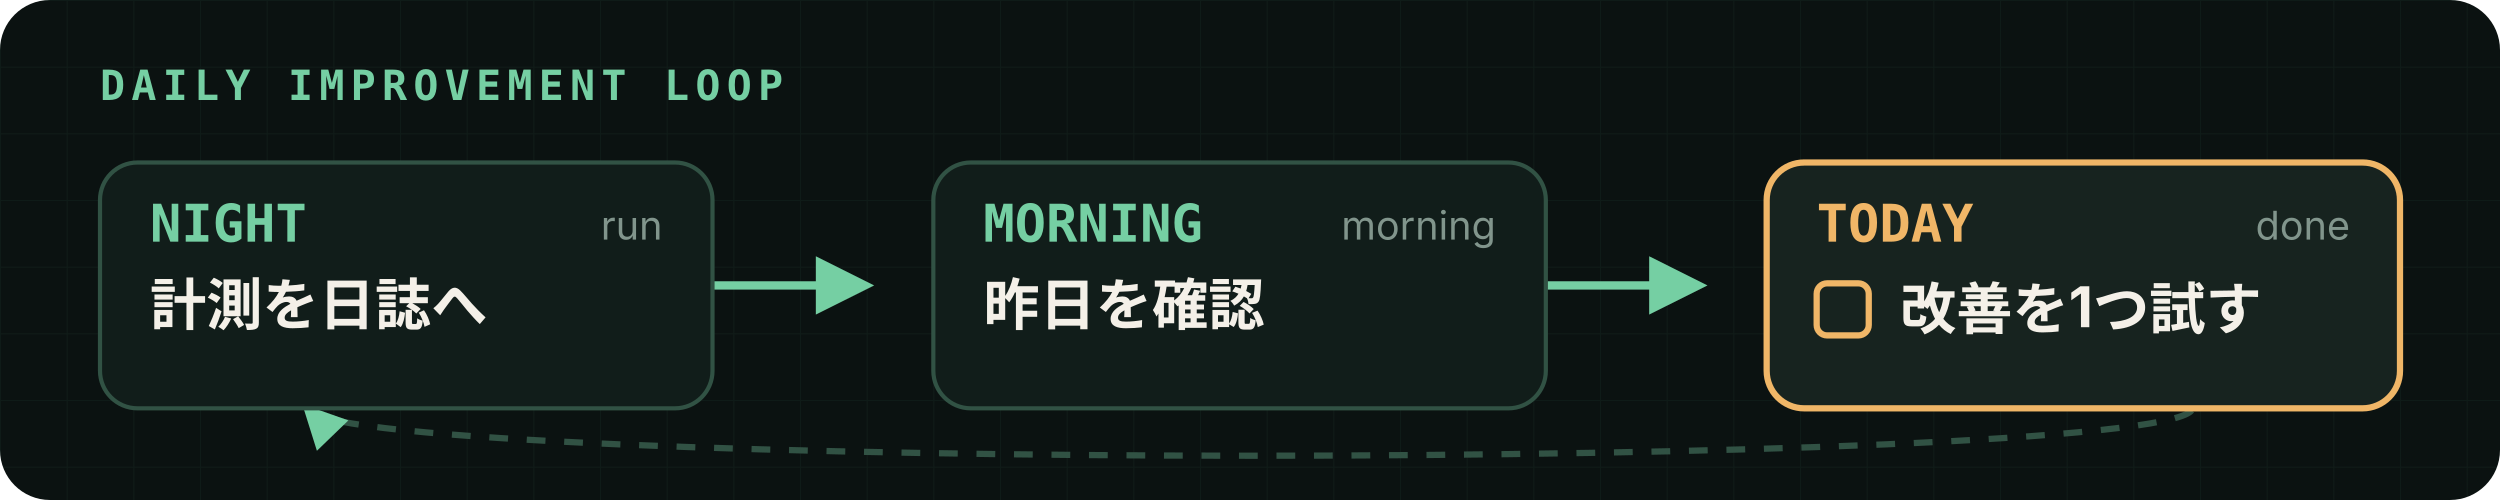
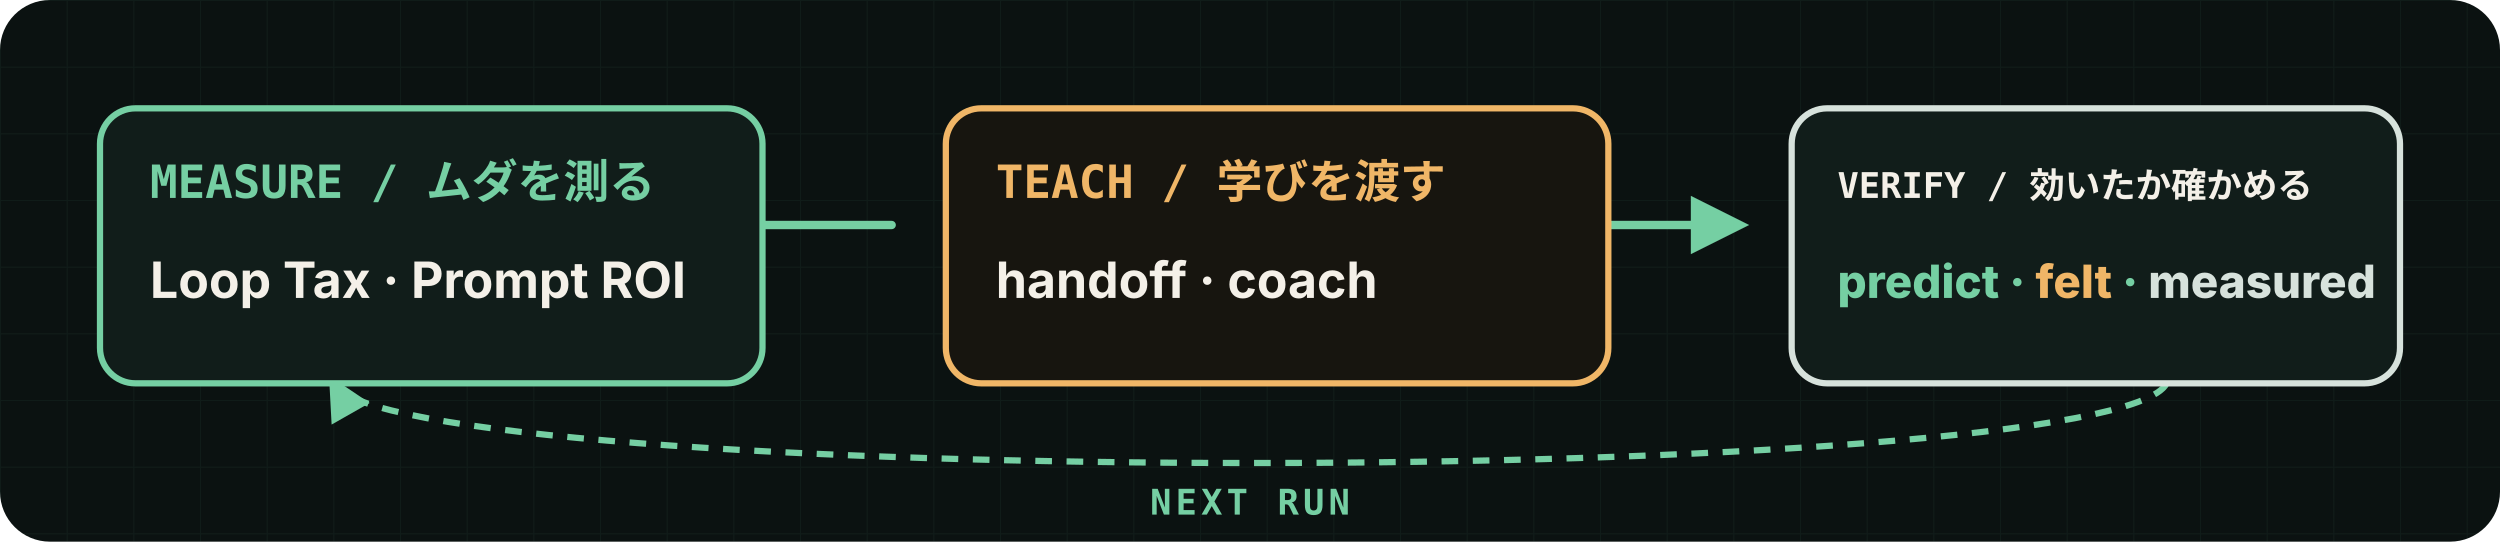
- <svg xmlns="http://www.w3.org/2000/svg" width="1200" height="240" viewBox="0 0 1200 240" role="img" aria-labelledby="title desc">
+ <svg xmlns="http://www.w3.org/2000/svg" width="1200" height="260" viewBox="0 0 1200 260" role="img" aria-labelledby="title desc">
  <defs>
    <pattern id="grid" width="32" height="32" patternUnits="userSpaceOnUse">
-       <path d="M32 0H0V32" fill="none" stroke="#75CFA3" stroke-opacity=".05" stroke-width="1" />
+       <path d="M32 0H0V32" fill="none" stroke="#75CFA3" stroke-opacity=".055" />
    </pattern>
    <marker id="arrow" viewBox="0 0 10 10" refX="8" refY="5" markerWidth="7" markerHeight="7" orient="auto">
      <path d="M0 0L10 5L0 10Z" fill="#75CFA3" />
    </marker>
  </defs>
-   <rect width="1200" height="240" rx="24" fill="#0B1211" />
-   <rect width="1200" height="240" rx="24" fill="url(#grid)" />
-   <text x="48" y="48" fill="#75CFA3" font-family="ui-monospace, SFMono-Regular, Menlo, Consolas, monospace" font-size="20" font-weight="700" letter-spacing="3">DAILY IMPROVEMENT LOOP</text>
-   <path d="M342 137H414" stroke="#75CFA3" stroke-width="4" stroke-linecap="round" marker-end="url(#arrow)" />
-   <path d="M742 137H814" stroke="#75CFA3" stroke-width="4" stroke-linecap="round" marker-end="url(#arrow)" />
-   <path d="M1052 197C1028 226 176 226 148 197" fill="none" stroke="#315244" stroke-width="3" stroke-dasharray="9 9" marker-end="url(#arrow)" />
-   <g font-family="-apple-system, BlinkMacSystemFont, 'Segoe UI', 'PingFang SC', 'Yu Gothic UI', sans-serif">
-     <g transform="translate(48 78)">
-       <rect width="294" height="118" rx="18" fill="#111D1A" stroke="#315244" stroke-width="2" />
-       <text x="24" y="38" fill="#75CFA3" font-family="ui-monospace, SFMono-Regular, Menlo, Consolas, monospace" font-size="25" font-weight="800">NIGHT</text>
-       <text x="24" y="78" fill="#F4F0E8" font-size="27" font-weight="720">計測を日誌へ</text>
-       <text x="270" y="37" text-anchor="end" fill="#81958C" font-size="19">run</text>
+   <rect width="1200" height="260" rx="24" fill="#0B1211" />
+   <rect width="1200" height="260" rx="24" fill="url(#grid)" />
+   <g font-family="-apple-system, BlinkMacSystemFont, 'Segoe UI', 'Yu Gothic UI', sans-serif">
+     <path d="M366 108H428M772 108H834" stroke="#75CFA3" stroke-width="4" stroke-linecap="round" marker-end="url(#arrow)" />
+     <path d="M1040 184C1014 235 189 235 160 184" fill="none" stroke="#75CFA3" stroke-width="3" stroke-dasharray="8 7" marker-end="url(#arrow)" />
+     <text x="600" y="247" text-anchor="middle" fill="#75CFA3" font-family="ui-monospace, Consolas, monospace" font-size="17" font-weight="800" letter-spacing="2">NEXT RUN</text>
+     <g transform="translate(48 52)">
+       <rect width="318" height="132" rx="17" fill="#111D1A" stroke="#75CFA3" stroke-width="3" />
+       <text x="24" y="43" fill="#75CFA3" font-family="ui-monospace, Consolas, monospace" font-size="22" font-weight="800">MEASURE / ムダを測る</text>
+       <text x="24" y="91" fill="#F4F0E8" font-size="24" font-weight="700">Loop Tax · Prompt ROI</text>
    </g>
-     <g transform="translate(448 78)">
-       <rect width="294" height="118" rx="18" fill="#111D1A" stroke="#315244" stroke-width="2" />
-       <text x="24" y="38" fill="#75CFA3" font-family="ui-monospace, SFMono-Regular, Menlo, Consolas, monospace" font-size="25" font-weight="800">MORNING</text>
-       <text x="24" y="78" fill="#F4F0E8" font-size="27" font-weight="720">昨日を確認</text>
-       <text x="270" y="37" text-anchor="end" fill="#81958C" font-size="19">morning</text>
+     <g transform="translate(454 52)">
+       <rect width="318" height="132" rx="17" fill="#17150F" stroke="#F0B667" stroke-width="3" />
+       <text x="24" y="43" fill="#F0B667" font-family="ui-monospace, Consolas, monospace" font-size="22" font-weight="800">TEACH / 学びを渡す</text>
+       <text x="24" y="91" fill="#F4F0E8" font-size="24" font-weight="700">handoff · coach</text>
    </g>
-     <g transform="translate(848 78)">
-       <rect width="304" height="118" rx="18" fill="#17231F" stroke="#F0B667" stroke-width="3" />
-       <text x="24" y="38" fill="#F0B667" font-family="ui-monospace, SFMono-Regular, Menlo, Consolas, monospace" font-size="25" font-weight="800">TODAY</text>
-       <rect x="24" y="58" width="25" height="25" rx="5" fill="none" stroke="#F0B667" stroke-width="3" />
-       <text x="64" y="80" fill="#F4F0E8" font-size="27" font-weight="720">改善を1つ試す</text>
-       <text x="280" y="37" text-anchor="end" fill="#81958C" font-size="19">done</text>
+     <g transform="translate(860 52)">
+       <rect width="292" height="132" rx="17" fill="#111D1A" stroke="#D7E2DC" stroke-width="3" />
+       <text x="22" y="43" fill="#F4F0E8" font-family="ui-monospace, Consolas, monospace" font-size="17" font-weight="800">VERIFY / 効いたか確かめる</text>
+       <text x="22" y="91" fill="#75CFA3" font-size="22" font-weight="800">predict · <tspan fill="#F0B667">felt</tspan> · <tspan fill="#D7E2DC">measured</tspan>
+       </text>
    </g>
  </g>
</svg>
